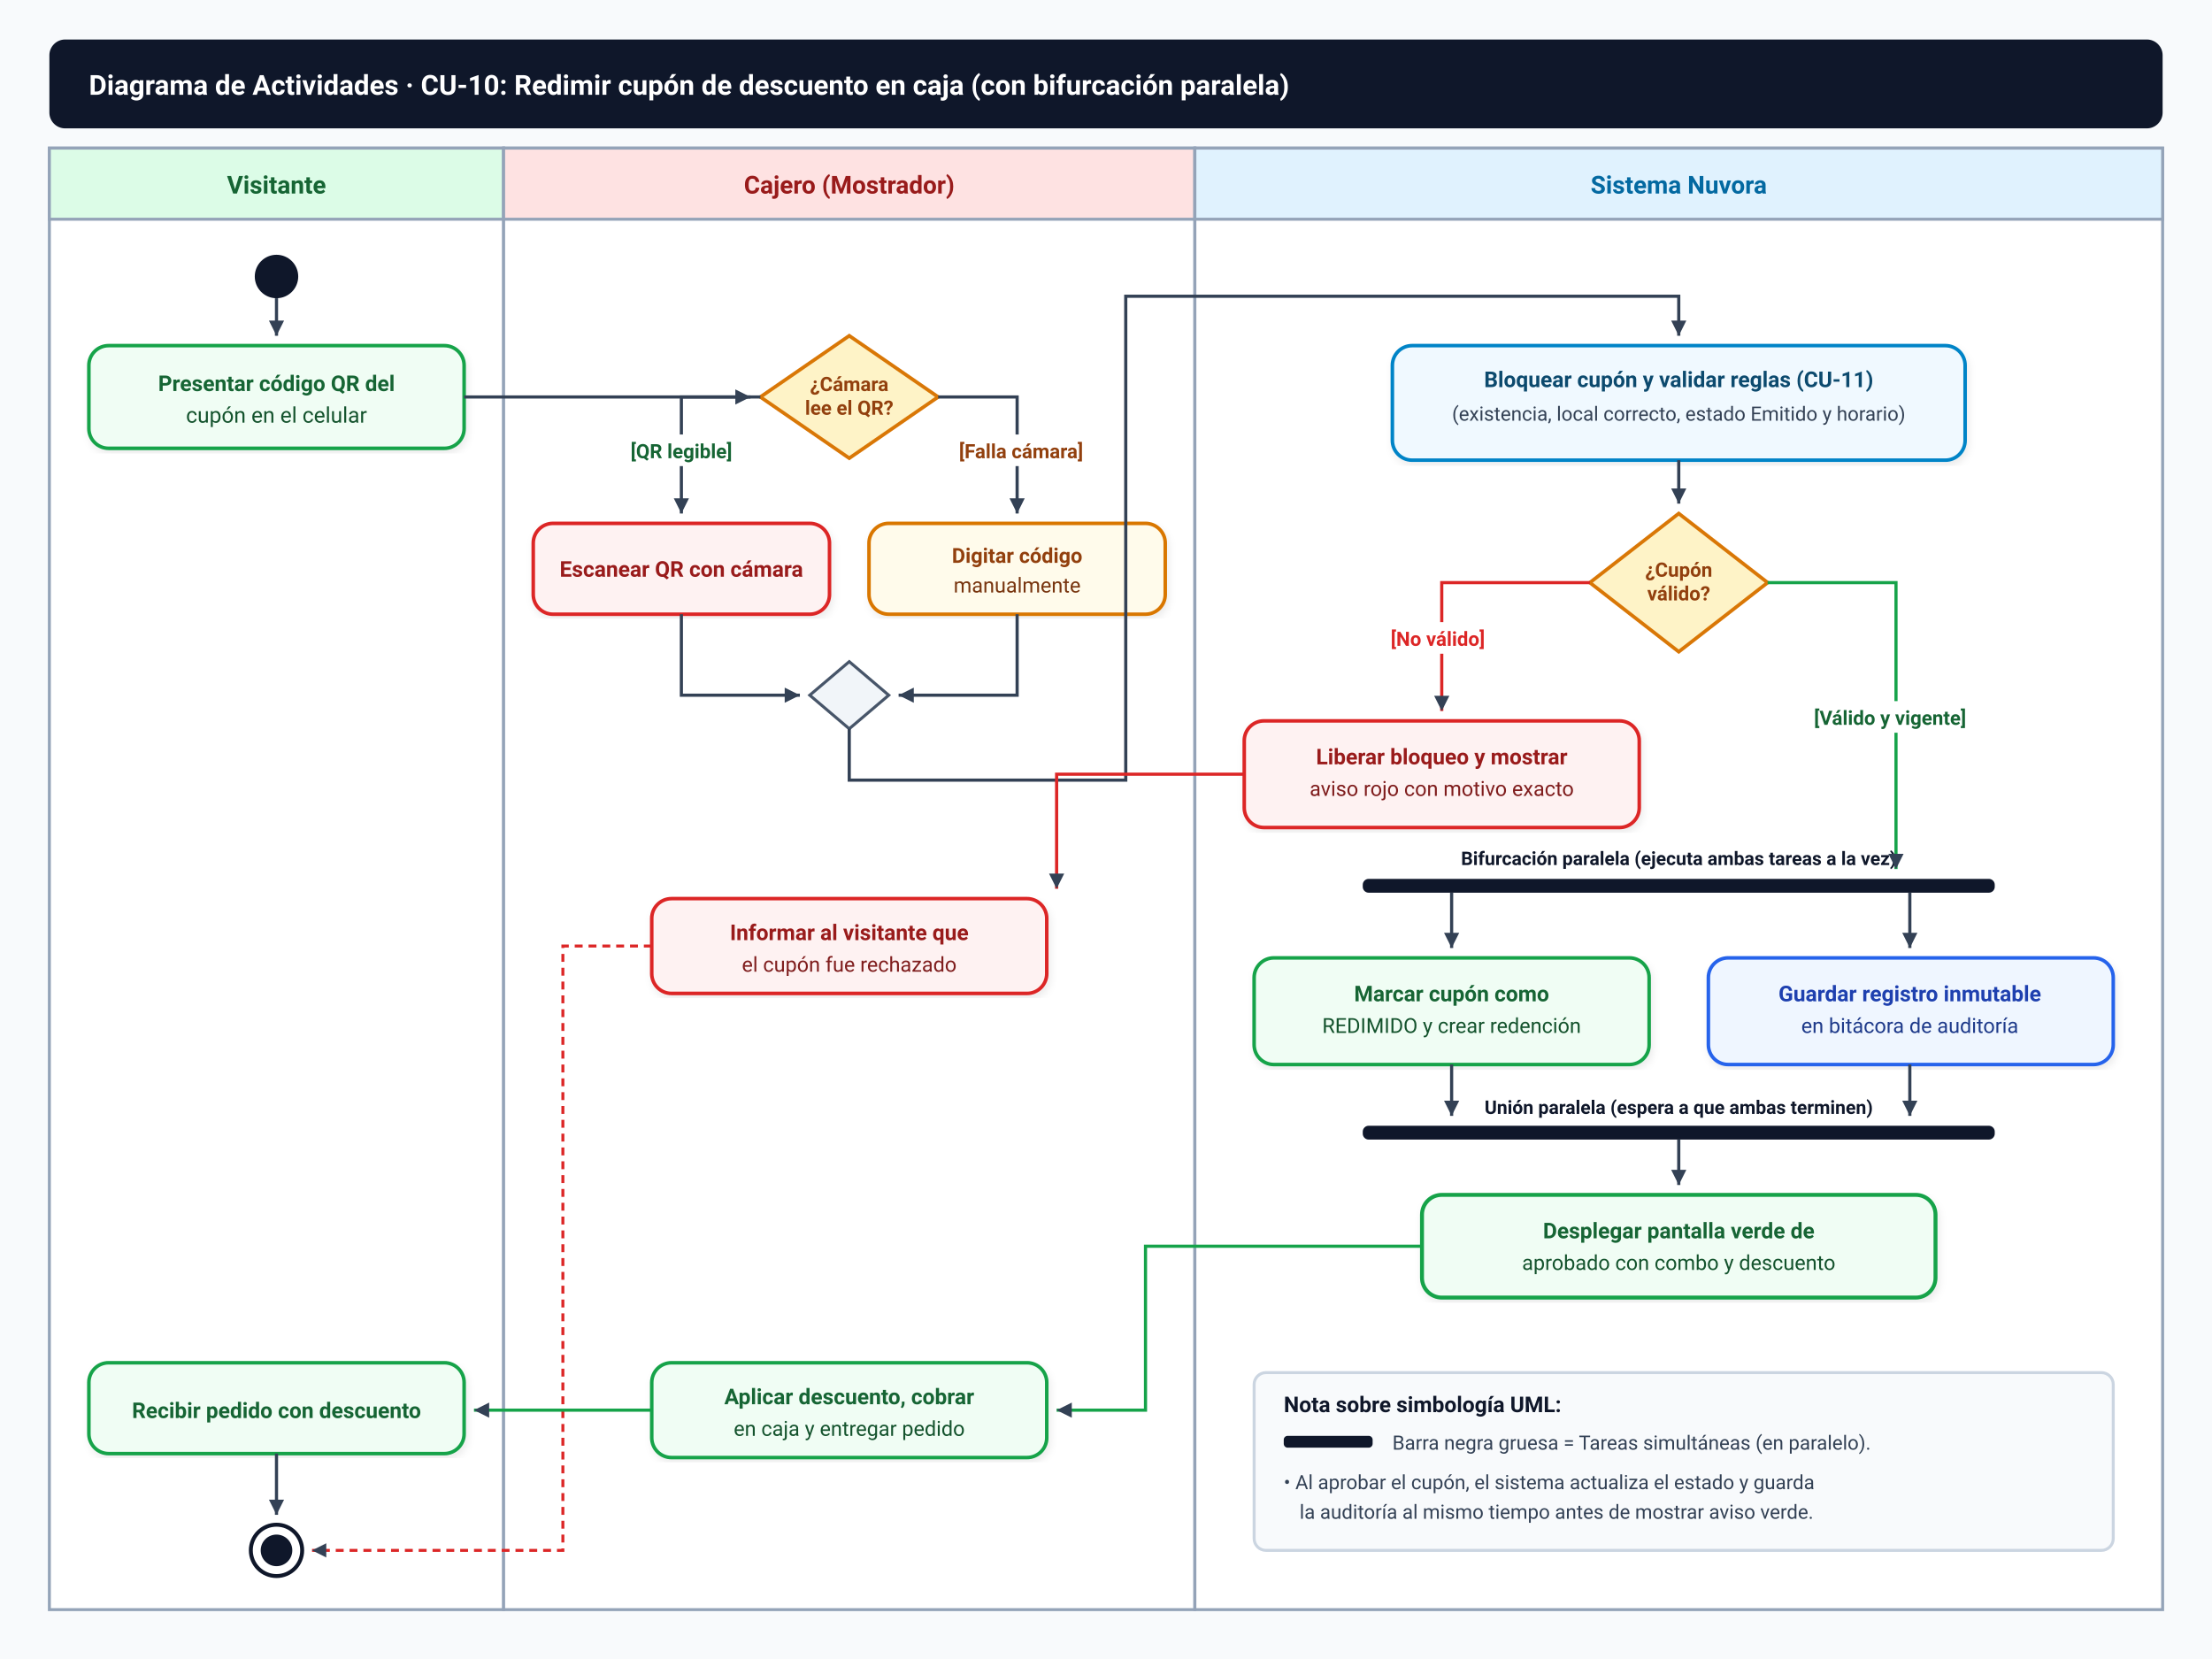
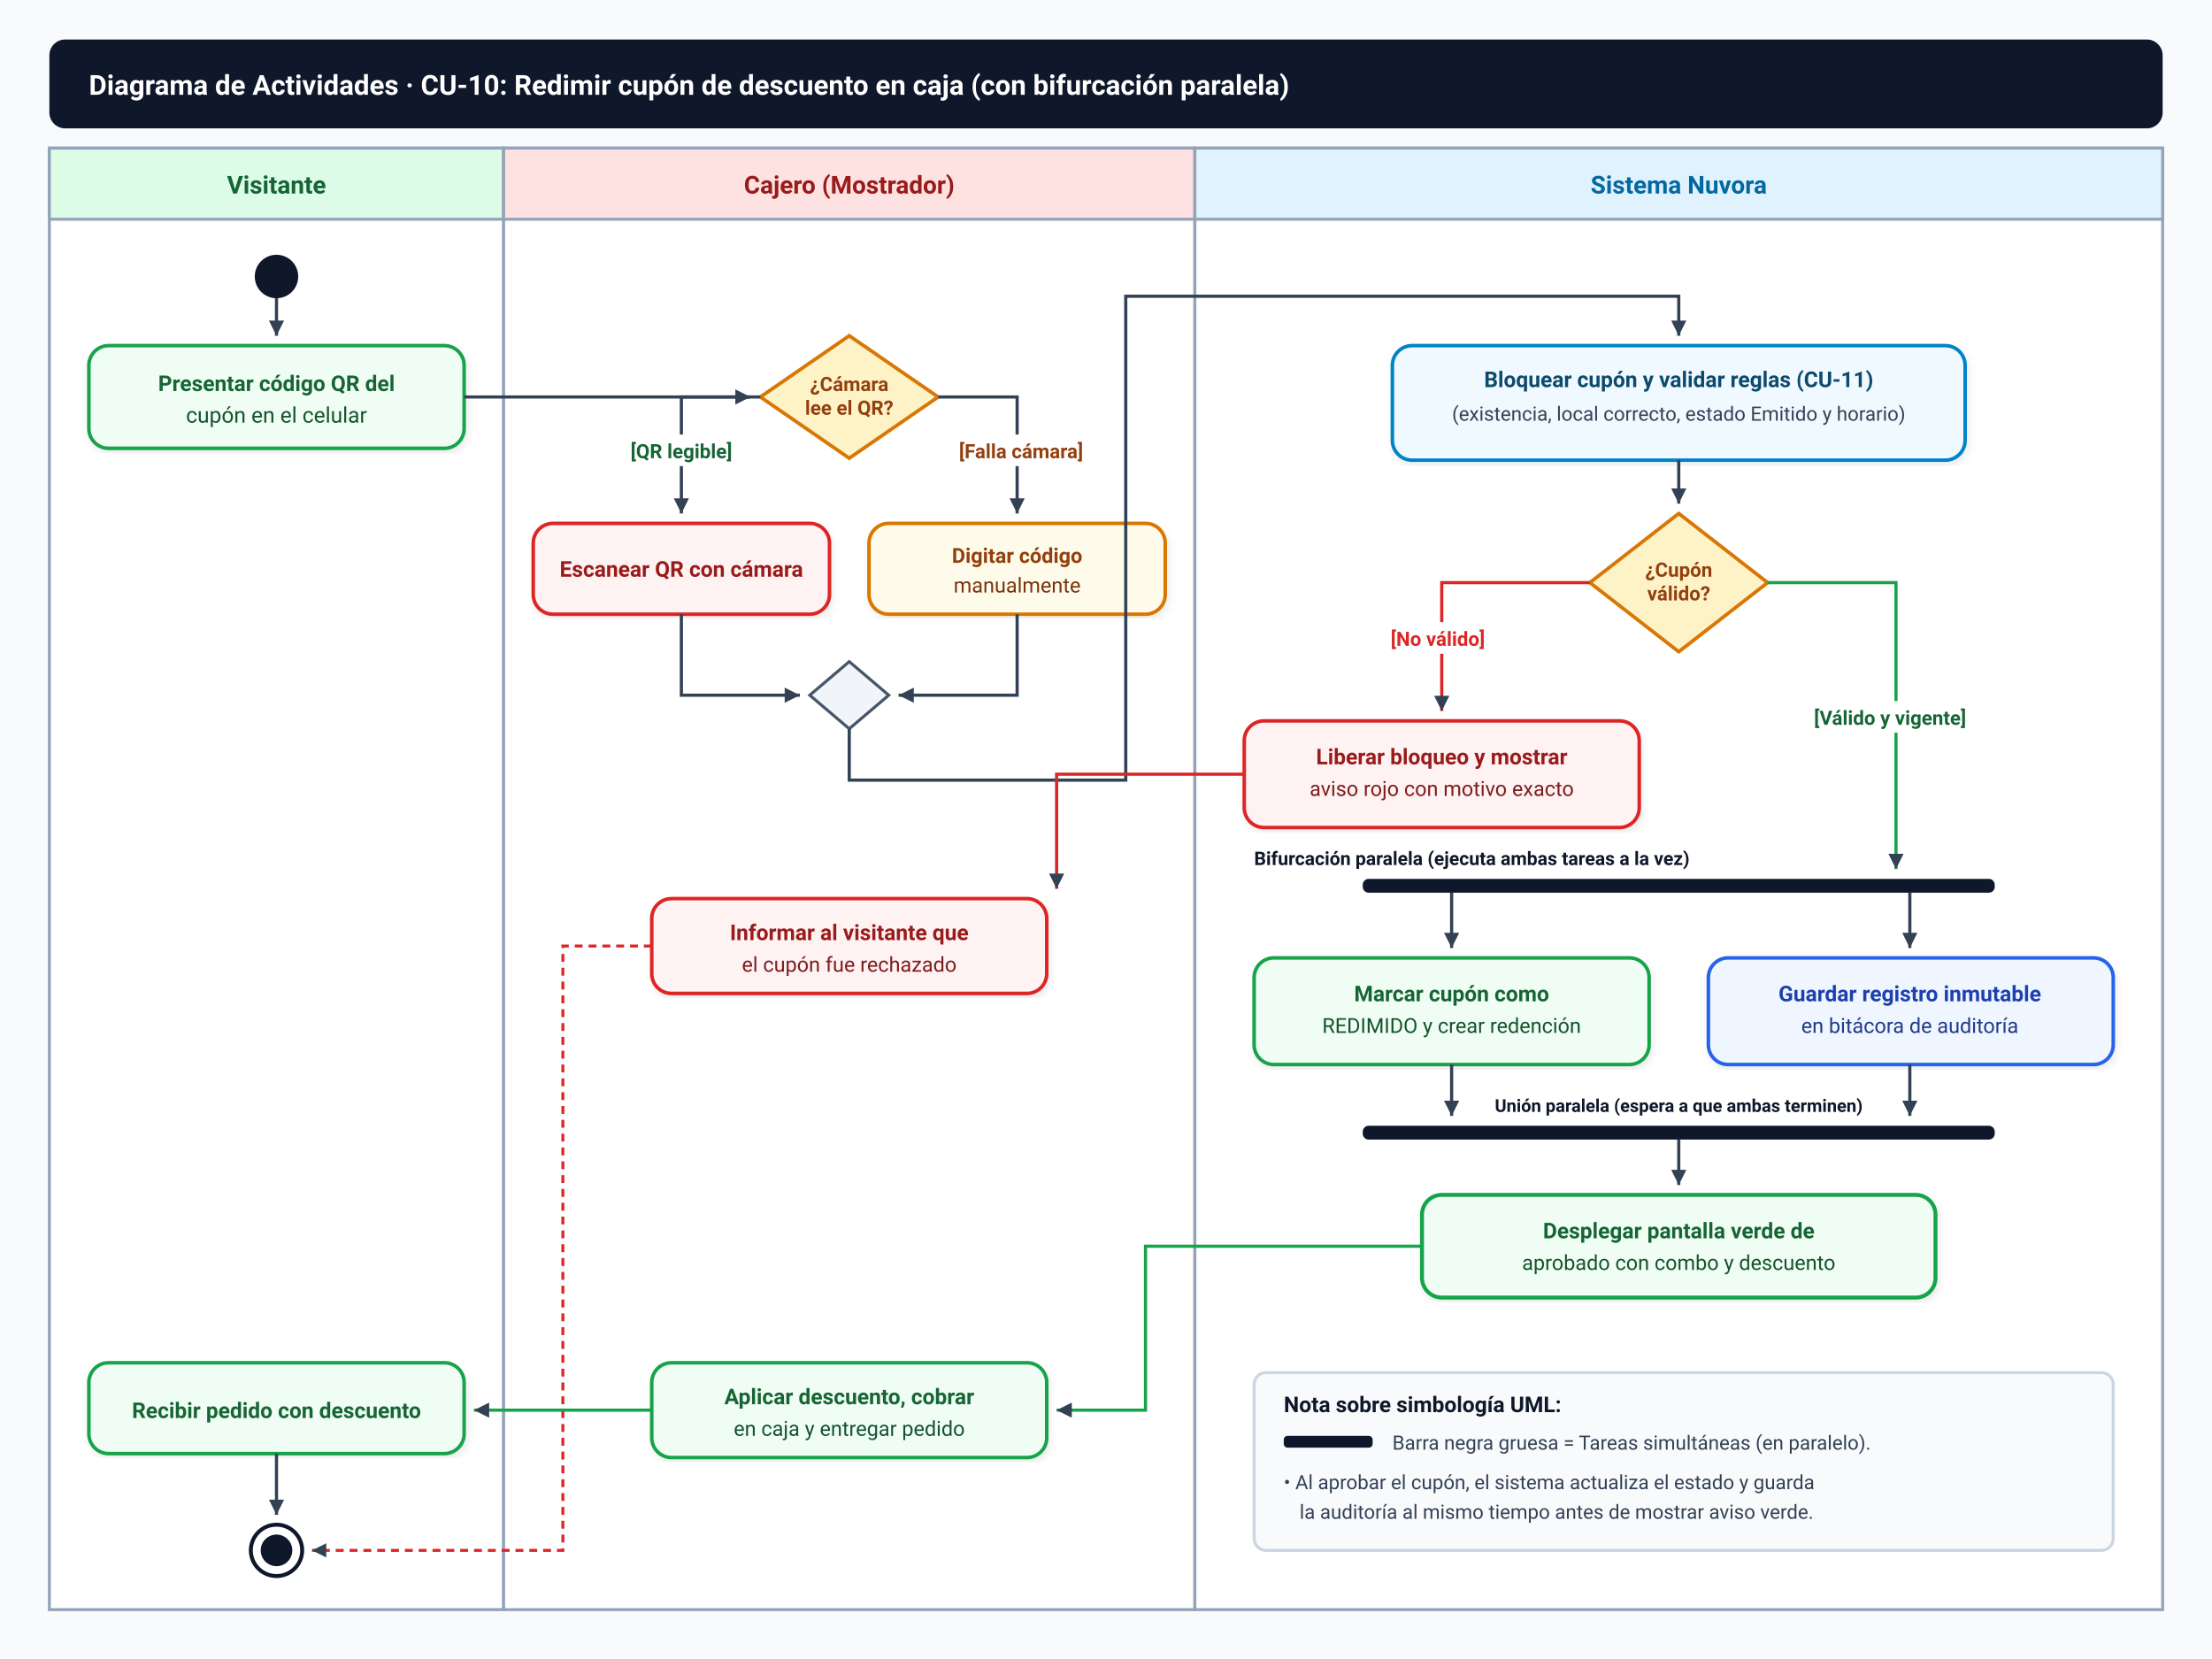
<svg xmlns="http://www.w3.org/2000/svg" viewBox="0 0 1120 840" width="100%" height="100%" style="background:#ffffff; font-family:-apple-system,BlinkMacSystemFont,'Segoe UI',Roboto,Helvetica,Arial,sans-serif;">
  <defs>
    <marker id="arrow" viewBox="0 0 10 10" refX="8" refY="5" markerWidth="6" markerHeight="6" orient="auto-start-reverse">
      <path d="M 0 1 L 8 5 L 0 9 z" fill="#334155" />
    </marker>
    <filter id="shadow" x="-5%" y="-5%" width="110%" height="110%">
      <feDropShadow dx="1" dy="2" stdDeviation="2" flood-opacity="0.08" />
    </filter>
  </defs>
  <rect width="1120" height="840" fill="#f8fafc" />
  <rect x="25" y="20" width="1070" height="45" rx="8" fill="#0f172a" />
  <text x="45" y="48" font-size="14" font-weight="bold" fill="#ffffff">Diagrama de Actividades · CU-10: Redimir cupón de descuento en caja (con bifurcación paralela)</text>
  <rect x="25" y="75" width="230" height="740" fill="#ffffff" stroke="#94a3b8" stroke-width="1.5" />
  <rect x="25" y="75" width="230" height="36" fill="#dcfce7" stroke="#94a3b8" stroke-width="1.5" />
  <text x="140" y="98" text-anchor="middle" font-size="12.5" font-weight="bold" fill="#166534">Visitante</text>
  <rect x="255" y="75" width="350" height="740" fill="#ffffff" stroke="#94a3b8" stroke-width="1.5" />
  <rect x="255" y="75" width="350" height="36" fill="#fee2e2" stroke="#94a3b8" stroke-width="1.5" />
  <text x="430" y="98" text-anchor="middle" font-size="12.5" font-weight="bold" fill="#991b1b">Cajero (Mostrador)</text>
  <rect x="605" y="75" width="490" height="740" fill="#ffffff" stroke="#94a3b8" stroke-width="1.5" />
  <rect x="605" y="75" width="490" height="36" fill="#e0f2fe" stroke="#94a3b8" stroke-width="1.5" />
  <text x="850" y="98" text-anchor="middle" font-size="12.5" font-weight="bold" fill="#0369a1">Sistema Nuvora</text>
  <circle cx="140" cy="140" r="11" fill="#0f172a" />
  <rect x="45" y="175" width="190" height="52" rx="10" fill="#f0fdf4" stroke="#16a34a" stroke-width="1.8" filter="url(#shadow)" />
  <text x="140" y="198" text-anchor="middle" font-size="11" font-weight="600" fill="#166534">Presentar código QR del</text>
  <text x="140" y="214" text-anchor="middle" font-size="11" fill="#14532d">cupón en el celular</text>
  <rect x="45" y="690" width="190" height="46" rx="10" fill="#f0fdf4" stroke="#16a34a" stroke-width="1.8" filter="url(#shadow)" />
  <text x="140" y="718" text-anchor="middle" font-size="11" font-weight="600" fill="#166534">Recibir pedido con descuento</text>
  <polygon points="430,170 475,201 430,232 385,201" fill="#fef3c7" stroke="#d97706" stroke-width="1.8" />
  <text x="430" y="198" text-anchor="middle" font-size="10" font-weight="bold" fill="#92400e">¿Cámara</text>
  <text x="430" y="210" text-anchor="middle" font-size="10" font-weight="bold" fill="#92400e">lee el QR?</text>
  <rect x="270" y="265" width="150" height="46" rx="10" fill="#fef2f2" stroke="#dc2626" stroke-width="1.8" filter="url(#shadow)" />
  <text x="345" y="292" text-anchor="middle" font-size="11" font-weight="600" fill="#991b1b">Escanear QR con cámara</text>
  <rect x="440" y="265" width="150" height="46" rx="10" fill="#fffbeb" stroke="#d97706" stroke-width="1.8" filter="url(#shadow)" />
  <text x="515" y="285" text-anchor="middle" font-size="10.5" font-weight="600" fill="#92400e">Digitar código</text>
  <text x="515" y="300" text-anchor="middle" font-size="10.5" fill="#78350f">manualmente</text>
  <polygon points="430,335 450,352 430,369 410,352" fill="#f1f5f9" stroke="#475569" stroke-width="1.5" />
  <rect x="330" y="455" width="200" height="48" rx="10" fill="#fef2f2" stroke="#dc2626" stroke-width="1.8" filter="url(#shadow)" />
  <text x="430" y="476" text-anchor="middle" font-size="11" font-weight="600" fill="#991b1b">Informar al visitante que</text>
  <text x="430" y="492" text-anchor="middle" font-size="10.5" fill="#7f1d1d">el cupón fue rechazado</text>
  <rect x="330" y="690" width="200" height="48" rx="10" fill="#f0fdf4" stroke="#16a34a" stroke-width="1.8" filter="url(#shadow)" />
  <text x="430" y="711" text-anchor="middle" font-size="11" font-weight="600" fill="#166534">Aplicar descuento, cobrar</text>
  <text x="430" y="727" text-anchor="middle" font-size="10.5" fill="#14532d">en caja y entregar pedido</text>
  <rect x="705" y="175" width="290" height="58" rx="10" fill="#f0f9ff" stroke="#0284c7" stroke-width="1.8" filter="url(#shadow)" />
  <text x="850" y="196" text-anchor="middle" font-size="11" font-weight="600" fill="#0c4a6e">Bloquear cupón y validar reglas (CU-11)</text>
  <text x="850" y="213" text-anchor="middle" font-size="10" fill="#334155">(existencia, local correcto, estado Emitido y horario)</text>
  <polygon points="850,260 895,295 850,330 805,295" fill="#fef3c7" stroke="#d97706" stroke-width="1.8" />
  <text x="850" y="292" text-anchor="middle" font-size="10" font-weight="bold" fill="#92400e">¿Cupón</text>
  <text x="850" y="304" text-anchor="middle" font-size="10" font-weight="bold" fill="#92400e">válido?</text>
  <rect x="630" y="365" width="200" height="54" rx="10" fill="#fef2f2" stroke="#dc2626" stroke-width="1.8" filter="url(#shadow)" />
  <text x="730" y="387" text-anchor="middle" font-size="11" font-weight="600" fill="#991b1b">Liberar bloqueo y mostrar</text>
  <text x="730" y="403" text-anchor="middle" font-size="10.5" fill="#7f1d1d">aviso rojo con motivo exacto</text>
  <rect x="690" y="445" width="320" height="7" rx="3" fill="#0f172a" />
-   <text x="850" y="438" text-anchor="middle" font-size="9.5" font-weight="bold" fill="#0f172a">Bifurcación paralela (ejecuta ambas tareas a la vez)</text>
+   <rect x="630" y="426" width="286" height="15" rx="3" fill="#ffffff" />
+   <text x="635" y="438" text-anchor="start" font-size="9.5" font-weight="bold" fill="#0f172a">Bifurcación paralela (ejecuta ambas tareas a la vez)</text>
  <rect x="635" y="485" width="200" height="54" rx="10" fill="#f0fdf4" stroke="#16a34a" stroke-width="1.8" filter="url(#shadow)" />
  <text x="735" y="507" text-anchor="middle" font-size="11" font-weight="600" fill="#166534">Marcar cupón como</text>
  <text x="735" y="523" text-anchor="middle" font-size="10.5" fill="#14532d">REDIMIDO y crear redención</text>
  <rect x="865" y="485" width="205" height="54" rx="10" fill="#eff6ff" stroke="#2563eb" stroke-width="1.8" filter="url(#shadow)" />
  <text x="967" y="507" text-anchor="middle" font-size="11" font-weight="600" fill="#1e40af">Guardar registro inmutable</text>
  <text x="967" y="523" text-anchor="middle" font-size="10.5" fill="#1e3a8a">en bitácora de auditoría</text>
  <rect x="690" y="570" width="320" height="7" rx="3" fill="#0f172a" />
-   <text x="850" y="564" text-anchor="middle" font-size="9.5" font-weight="bold" fill="#0f172a">Unión paralela (espera a que ambas terminen)</text>
+   <text x="850" y="563" text-anchor="middle" font-size="9" font-weight="bold" fill="#0f172a">Unión paralela (espera a que ambas terminen)</text>
  <rect x="720" y="605" width="260" height="52" rx="10" fill="#f0fdf4" stroke="#16a34a" stroke-width="2" filter="url(#shadow)" />
  <text x="850" y="627" text-anchor="middle" font-size="11" font-weight="600" fill="#166534">Desplegar pantalla verde de</text>
  <text x="850" y="643" text-anchor="middle" font-size="10.5" fill="#14532d">aprobado con combo y descuento</text>
  <rect x="635" y="695" width="435" height="90" rx="6" fill="#f8fafc" stroke="#cbd5e1" stroke-width="1.5" />
  <text x="650" y="715" font-size="11" font-weight="bold" fill="#0f172a">Nota sobre simbología UML:</text>
  <rect x="650" y="727" width="45" height="6" rx="2" fill="#0f172a" />
  <text x="705" y="734" font-size="10" fill="#334155">Barra negra gruesa = Tareas simultáneas (en paralelo).</text>
  <text x="650" y="754" font-size="10" fill="#334155">• Al aprobar el cupón, el sistema actualiza el estado y guarda</text>
  <text x="658" y="769" font-size="10" fill="#334155">la auditoría al mismo tiempo antes de mostrar aviso verde.</text>
  <circle cx="140" cy="785" r="13" fill="none" stroke="#0f172a" stroke-width="2" />
  <circle cx="140" cy="785" r="8" fill="#0f172a" />
  <line x1="140" y1="151" x2="140" y2="170" stroke="#334155" stroke-width="1.6" marker-end="url(#arrow)" />
  <line x1="235" y1="201" x2="380" y2="201" stroke="#334155" stroke-width="1.6" marker-end="url(#arrow)" />
  <polyline points="385,201 345,201 345,260" fill="none" stroke="#334155" stroke-width="1.6" marker-end="url(#arrow)" />
  <rect x="315" y="220" width="60" height="16" fill="#ffffff" />
  <text x="345" y="232" text-anchor="middle" font-size="10" font-weight="bold" fill="#166534">[QR legible]</text>
  <polyline points="475,201 515,201 515,260" fill="none" stroke="#334155" stroke-width="1.6" marker-end="url(#arrow)" />
  <rect x="480" y="220" width="74" height="16" fill="#ffffff" />
  <text x="517" y="232" text-anchor="middle" font-size="10" font-weight="bold" fill="#92400e">[Falla cámara]</text>
  <polyline points="345,311 345,352 405,352" fill="none" stroke="#334155" stroke-width="1.6" marker-end="url(#arrow)" />
  <polyline points="515,311 515,352 455,352" fill="none" stroke="#334155" stroke-width="1.6" marker-end="url(#arrow)" />
  <polyline points="430,369 430,395 570,395 570,150 850,150 850,170" fill="none" stroke="#334155" stroke-width="1.6" marker-end="url(#arrow)" />
  <line x1="850" y1="233" x2="850" y2="255" stroke="#334155" stroke-width="1.6" marker-end="url(#arrow)" />
  <polyline points="805,295 730,295 730,360" fill="none" stroke="#dc2626" stroke-width="1.6" marker-end="url(#arrow)" />
  <rect x="690" y="315" width="76" height="16" fill="#ffffff" />
  <text x="728" y="327" text-anchor="middle" font-size="10" font-weight="bold" fill="#dc2626">[No válido]</text>
  <polyline points="630,392 535,392 535,450" fill="none" stroke="#dc2626" stroke-width="1.6" marker-end="url(#arrow)" />
  <polyline points="330,479 285,479 285,785 158,785" fill="none" stroke="#dc2626" stroke-width="1.5" stroke-dasharray="4 3" marker-end="url(#arrow)" />
  <polyline points="895,295 960,295 960,440" fill="none" stroke="#16a34a" stroke-width="1.6" marker-end="url(#arrow)" />
  <rect x="915" y="355" width="84" height="16" fill="#ffffff" />
  <text x="957" y="367" text-anchor="middle" font-size="10" font-weight="bold" fill="#166534">[Válido y vigente]</text>
  <line x1="735" y1="452" x2="735" y2="480" stroke="#334155" stroke-width="1.6" marker-end="url(#arrow)" />
  <line x1="967" y1="452" x2="967" y2="480" stroke="#334155" stroke-width="1.6" marker-end="url(#arrow)" />
  <line x1="735" y1="539" x2="735" y2="565" stroke="#334155" stroke-width="1.6" marker-end="url(#arrow)" />
  <line x1="967" y1="539" x2="967" y2="565" stroke="#334155" stroke-width="1.6" marker-end="url(#arrow)" />
  <line x1="850" y1="577" x2="850" y2="600" stroke="#334155" stroke-width="1.6" marker-end="url(#arrow)" />
  <polyline points="720,631 580,631 580,714 535,714" fill="none" stroke="#16a34a" stroke-width="1.6" marker-end="url(#arrow)" />
  <line x1="330" y1="714" x2="240" y2="714" stroke="#16a34a" stroke-width="1.6" marker-end="url(#arrow)" />
  <line x1="140" y1="736" x2="140" y2="767" stroke="#334155" stroke-width="1.6" marker-end="url(#arrow)" />
</svg>
